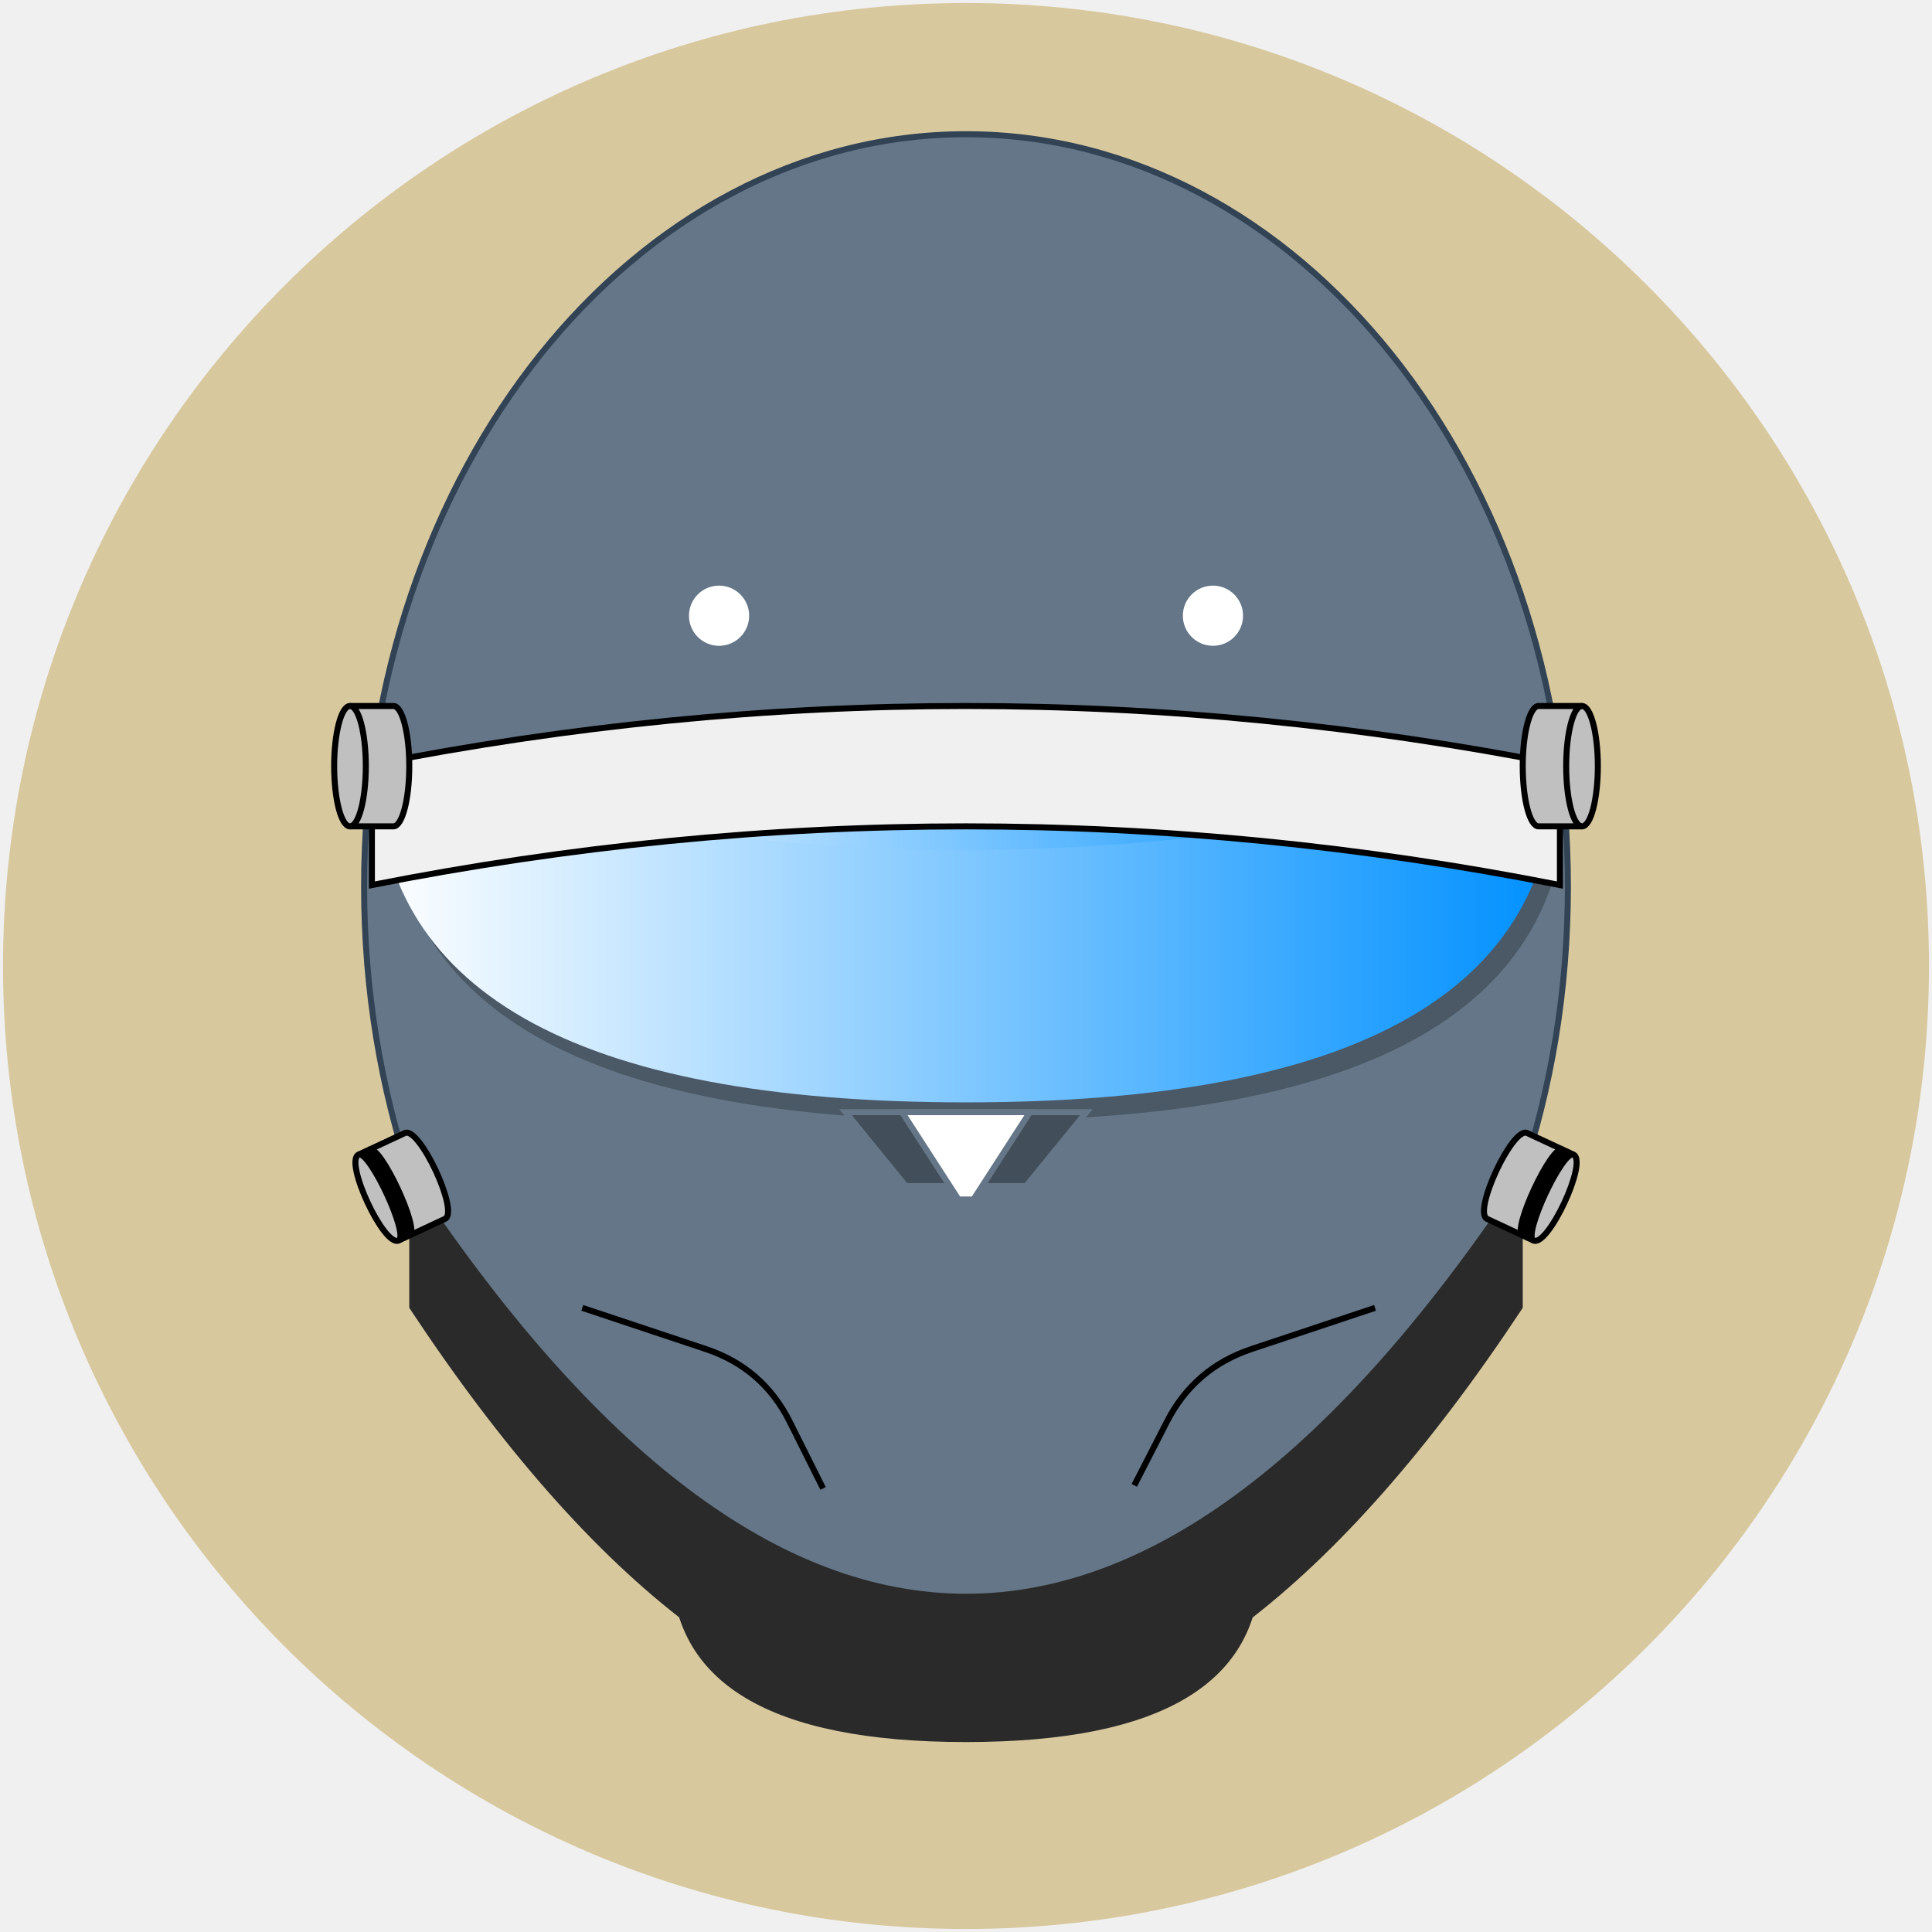
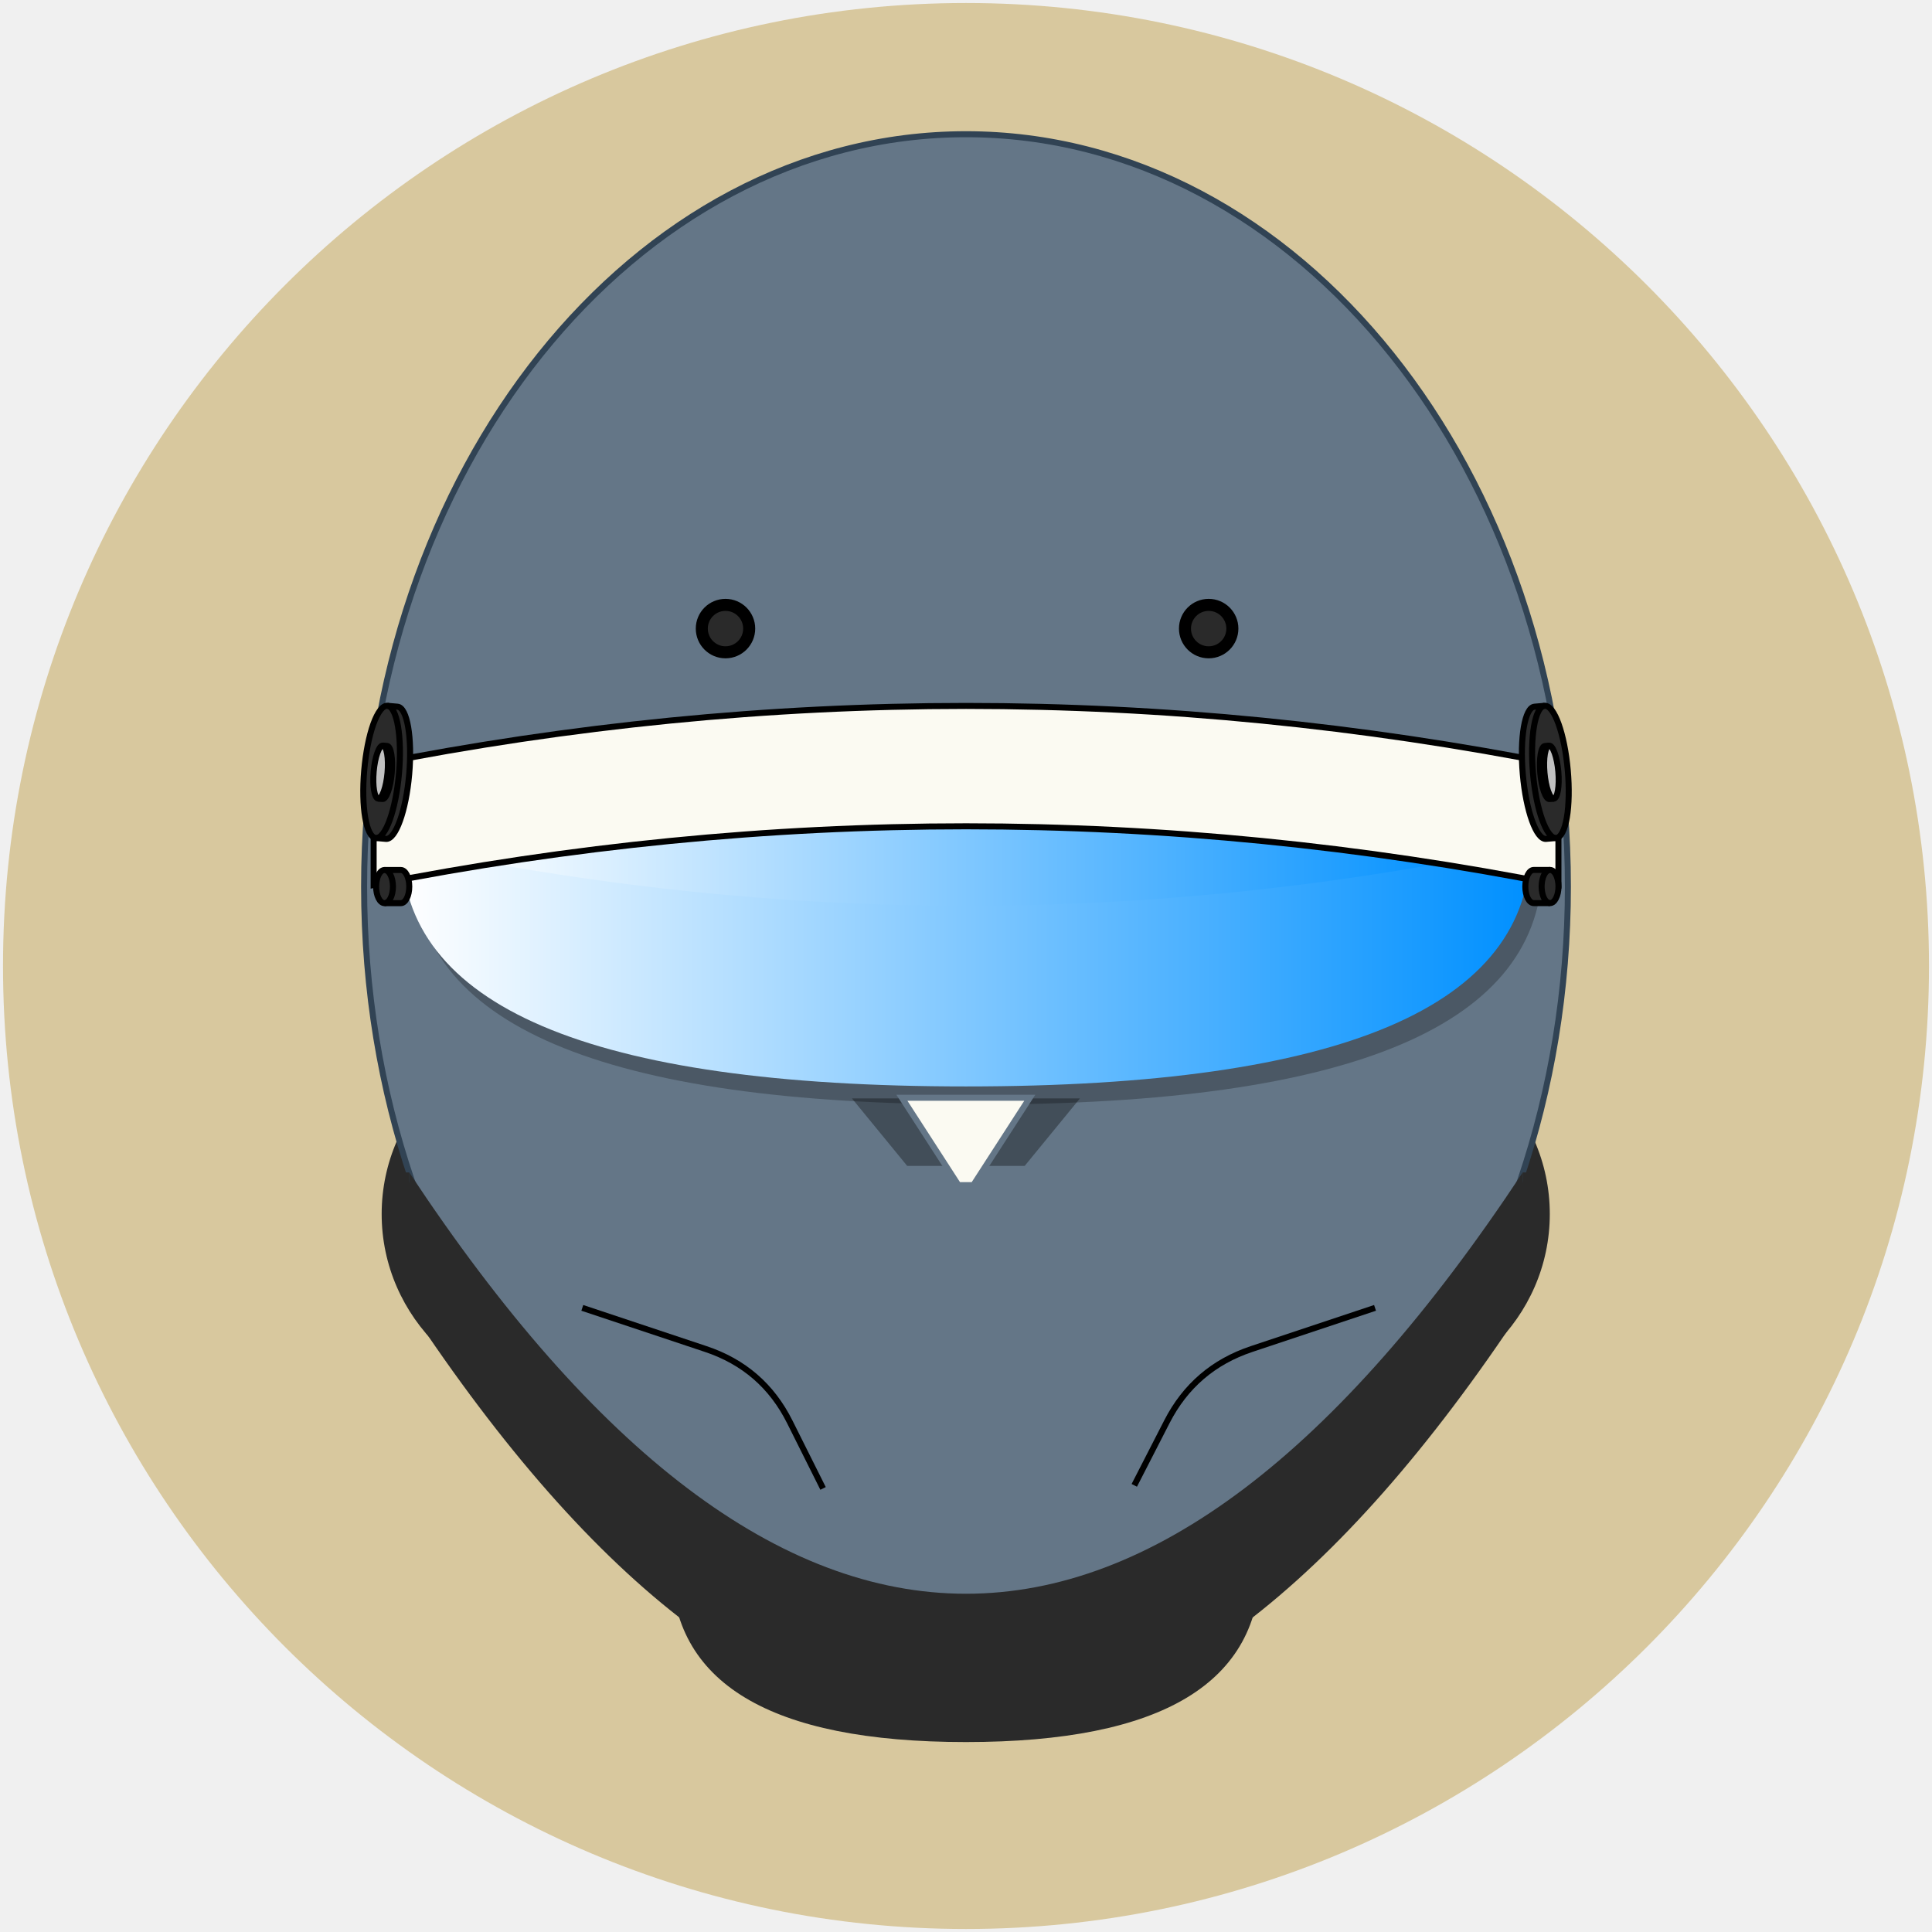
- <svg xmlns="http://www.w3.org/2000/svg" version="1.1" width="321px" height="321px" viewBox="-0.5 -0.5 321 321" content="&lt;mxfile&gt;&lt;diagram id=&quot;7xiq3FgycFcWLTRJMLUd&quot; name=&quot;Page-1&quot;&gt;7Vprb6s2GP41+TjLF8zlY5s250g7O+tUTfs4ueAkqARnjtOk59fPgAFzS0hDV20rkSJ4DTZ+n+e9JjMy3xy/SLZd/yIinswwjI4zcjfDmGJPf2eC10LgEFoIVjKOChGqBY/xD26E0Ej3ccR3jRuVEImKt01hKNKUh6ohY1KKg7nNTLcUSXPVLVvxjuAxZElX+kccqXUh9Sms5V95vFqXKyNoRjasvNkIdmsWiYMlIvczMpdCqOJsc5zzJNNdqZfiucXAaPVikqdq1ANeUDzywpK92Z15M/Vablc/ojWrL24P61jxxy0Ls5GDxlbL1mqT6CukT9luW6h7GR+5XuF2p6R45nORCKmlqUizSZZxkpSiGSZ3/twP9MvdmhfhUvHj4HZQpSRNLi42XMlXfYt5APtGryWxSsUfaphIqfu1BVElZIYaq2ruWnv6xCiwX5nOhKqsiAGzi2euwrW5aKnPdTzX9zK5SJUlX+ZHBwM9QpC2N6dSeEe7PRgMKpyQAAT24TT1jxHw7GHagQNDCCDqIoLpBIggzz2PiRT7NMromqv37bho/S/YJk6yvc/FXsZc6oW+84MZNH6MwC5YMD+GDKYQlp4GdTkAYQAXWiW3K8mimPfzoBy7i6U20lik2f74Tk1EBBcB7AwSgWIX+LA+UIcHiPaZ5RQcgOcpoFHdZqfHTGs23EOKlkIxo8OgB88B4zN4brmM9Ta4zGgWpys9Qm1qoTa1LoV1J/aZWqfA1UEYQGzh2rRv6p6zb0pBQLrIooACH12ProPHoxsxxR6VkHl0P2foeQgzJnul4VuwLRbBPbrt2LTbpRq+yT494DecQksYWSRIhcxJsCv24MGJDN3xgG3nbUMPHEBOG7pPu3QIMKBTmDp912xmHAW+8uSFqzhkTb+PyKV+32ZExJdsn6hhPkwBbUBA4FrQek1jD84aO+rx4WgSHz4ijn8CO+jEPfeUE/9IXEeUH7b73mn3fV32PC2g9kjLgc9h9hnG1UohMG357gkDuC62AUVNH+37Ovae9NGVO24gToHnTAA6ujBm/zdBJ6SNehmxp3Dlp+uyD2eAN54BSgPNf4js2TpztuUPtfCdkrpv+zCOmH69uUh3IuFN5viXEKcq188WdQ527mkwTKWoW8eZVA9NlOo5SJPI7waGikQOwP4pEjl9YQODsv13FYXICCfC0+gma/fVSrO5MB7h3D9f7hsGIeBRo7/YBcCun3p0WMokT7Q3eWl2Jfu0alZ4ELF+kxpf1wMBHUoLXMcFOOjAW06vQ5QMuZnR7jC2FqFQL+I2Z0a9zYByZsXkiqvOzBpJ9mrdts1u2J3YnXdyd70NiZp8xWo1FStwRrJzTC/wk52n2El00qrnqo+LSDSWng46vYrzj1AVnn6J9+WqQy5Lx97cQmk2WieJvW/k/tngu4DZZ1zwLZN1E30D4NGpWi0I2FVbO/72W4CdxAUeIEHXQnH+jtfHYMcfz5zwNYk1+pKc581TwZNvT5WAhc+rnD2/7pWepkrfDAmAi30MKcq/oY/cfxfZzhUN71UZkirHH88oDErQG4SaohdALygKPtk0CZsmrTgpgGgo3fpgZl3QZfq/lpuL/HhLuRkA0mofTlN94tbE7RbGueoT6+jZ18NwAMXXk2rzlyt+/sLuwoc/n397urlZ/f78/Sfkj8j7x/7YWP0C9K4/NnaoOAl0FOAmXG4mcrsYBX1tJp22+O7FEOnL+o8zRSJc//uI3P8N&lt;/diagram&gt;&lt;/mxfile&gt;">
+ <svg xmlns="http://www.w3.org/2000/svg" version="1.1" width="321px" height="321px" viewBox="-0.5 -0.5 321 321" content="&lt;mxfile&gt;&lt;diagram id=&quot;7xiq3FgycFcWLTRJMLUd&quot; name=&quot;Page-1&quot;&gt;7Vpdc6M2FP01eaxGnwgeYyfeznS73U6m08cdYhSbCbZcjDfJ/vpejDDCAhvHykezdWYycAWSuOfo3HsFF2y8ePyUx6v57zpR2QXFyeMFu7qgVEgG/0vDU2XgtWGWp0llIo3hJv2hjBEb6yZN1Lp1YaF1VqSrtnGql0s1LVq2OM/1g7nMdHens/aoq3imHMPNNM5c699pUswrayhwY/9VpbN5PTLBpmUR1xcbw3oeJ/rBMrHrCzbOtS6qo8XjWGWl72q/VPdNelp3E8vVshhyA5Vhdcv3ONuYpzMzK57qx4VbwLNwMnqYp4W6WcXTsuUBsAXbvFhkcEbgMF6vKnffpY8KRhjdpVk21pnOtx2xq3AcRjCP0SyPkxSmWLct9VJZ5qs0h35SvSxHUWvocbQucn2v9q43U1d5oR57HUB2bgU6Kr1QRf4El5gbaGiQqKlYQ/XQAMtqtOYWqDtjbMg02/Xd+BsOjMt73M+JR/fnerNMSr9vz/Z8Ty/Lv37fH3Cw480On/c6mHGKIkJly8tCYoSlDLD5EcfnAUdEMuL6PaCo7uwszxP60T3PJUUhfWd+5x69vhNPXJ7cq2I6Nyd7CARcBqEs7brxPtjvtj8HAmhhhDPBPa0AFqHI/vG24lCCpN0sHFAoBtg6MKHCgwYRGRzHpCE4PgsX8P8kXqRZ+exjvclTlcNAX9SDaTSxnmEXrIqxfeulMtbRuGMVYhzhyaRjFdo8OBCAfBBBCMRYe0EyhjB1ACdBhFjQAbhEIvCwCAdoH4C4Kg+TuIhvCp1vU6JjyG/jvsHwTCZY8Ewm0TUZOSAHnqQ2scBe6rzse7SunkFiX0FQIt4vASLiiOHm58oyCYXLhogi4WH9EzmcDQVArn7o8t7RSuUpjKZy2/61Mb4QWT5vpmkSw/TGernW5QRt5QgHC4cdF46qB6f8WkT9xEo6MlbzZJ4oxAlEkdANEzWFQgIM480FDoV4RxJLIKhjHli9euATG5JZLZPLshBrPGgTYzjcVJyC966lFw+VtCo/Fw3LoaLDobUtV1lcpN/b9WKXV80IX3UKM2nADiSKhAPLU52jBYhGjlzU3a9BTafK9GjXfnuDCAyDBO2eSYBCV4jqnos4n6nC6RmQjJ+sy1blBesDTycPPh3tmkNDvmq0hoo7cIaxEw8Xu8eSN23F6k4pcl3EZvFHHZlLT5ppiL+T0VIp0+UMWoSthmRfDU9NYIAP25jmQ4ToXrUcABOJhaTskJ3O1JWEkMp4qCcIG1JR/K82h9SGSUBRWEvuJFEYKjecHB6Fv4r04MOTeFnt4Wy4+JyVd7fLNS+J1TO5fzSzmowmlxM6LLOqlcykVhGSwld+TpCwgd/Lz8sV4CgbicDakZbT7bzOVzYRDWfLz5qXn8Kedl4OBfberounCAkd27lNW2DKND0Mw8AhEyWgSx1hkiNBz+fS4p9A//Ypvpp+/Xb/5+3l5eyv+y+/kHBA6ByaC+0q7xfNhRwGekFMINpe70Fp6sAoQl1VuEShhz0ZOqhsevabmEMRoVe8n7W7Uq9W6kmaQWVJew11vKIBDCR3sQFz6AMan7vWHwcaUGnEwjfGZshe5uC3N0cAMM480fcePC3YbqvP3jJ0UxIo6LtSEtt+nrdP2CucPmUp+DVnx9fEbYXA59udIZ7ez7a4/LEpoJtdLmKSURRhIiQOOJcccy7EYRjP2ia2l11XNmpFPCY8pRFbwN1qyM5H3dbWmutKTCnCXkhwQmL60UlQvzCwSOCtJsEIv1cKiBO20V6QAgQRwUNOOceUSYbZSQwY4/LvfcuAQHWAq4GnDHEHbNa5yRYiL6IvBnyk8pOA/ZLLvdyCeHOoB2RTrwI1iyIiMYkiFoLES/k+4runkrOM7hHtlXbOEWbNDoK78ySQIMTevXD50HPJeeQ4Yfvyo5OjQwi8fSsA2XrkMsJVgjeiQSCO0+A/X3ExDq7b+1bnNUouOG2+/q3eMTSfULPrfwE=&lt;/diagram&gt;&lt;/mxfile&gt;">
  <defs>
    <linearGradient x1="100%" y1="0%" x2="0%" y2="0%" id="mx-gradient-ffffff-1-0090ff-1-e-0">
      <stop offset="0%" style="stop-color: rgb(0, 144, 255); stop-opacity: 1;" />
      <stop offset="100%" style="stop-color: rgb(255, 255, 255); stop-opacity: 1;" />
    </linearGradient>
    <linearGradient x1="0%" y1="0%" x2="0%" y2="100%" id="mx-gradient-0090ff-1-ffffff-1-s-0">
      <stop offset="0%" style="stop-color: rgb(0, 144, 255); stop-opacity: 1;" />
      <stop offset="100%" style="stop-color: rgb(255, 255, 255); stop-opacity: 1;" />
    </linearGradient>
+     <style type="text/css">/* cyrillic-ext */
+ @font-face {
+   font-family: 'Oswald';
+   font-style: normal;
+   font-weight: 400;
+   src: url("https://fonts.gstatic.com/s/oswald/v47/TK3_WkUHHAIjg75cFRf3bXL8LICs1_FvsUtiYySUhiCXABTV.woff") format('woff');
+   unicode-range: U+0460-052F, U+1C80-1C88, U+20B4, U+2DE0-2DFF, U+A640-A69F, U+FE2E-FE2F;
+ }
+ /* cyrillic */
+ @font-face {
+   font-family: 'Oswald';
+   font-style: normal;
+   font-weight: 400;
+   src: url("https://fonts.gstatic.com/s/oswald/v47/TK3_WkUHHAIjg75cFRf3bXL8LICs1_FvsUJiYySUhiCXABTV.woff") format('woff');
+   unicode-range: U+0400-045F, U+0490-0491, U+04B0-04B1, U+2116;
+ }
+ /* vietnamese */
+ @font-face {
+   font-family: 'Oswald';
+   font-style: normal;
+   font-weight: 400;
+   src: url("https://fonts.gstatic.com/s/oswald/v47/TK3_WkUHHAIjg75cFRf3bXL8LICs1_FvsUliYySUhiCXABTV.woff") format('woff');
+   unicode-range: U+0102-0103, U+0110-0111, U+0128-0129, U+0168-0169, U+01A0-01A1, U+01AF-01B0, U+1EA0-1EF9, U+20AB;
+ }
+ /* latin-ext */
+ @font-face {
+   font-family: 'Oswald';
+   font-style: normal;
+   font-weight: 400;
+   src: url("https://fonts.gstatic.com/s/oswald/v47/TK3_WkUHHAIjg75cFRf3bXL8LICs1_FvsUhiYySUhiCXABTV.woff") format('woff');
+   unicode-range: U+0100-024F, U+0259, U+1E00-1EFF, U+2020, U+20A0-20AB, U+20AD-20CF, U+2113, U+2C60-2C7F, U+A720-A7FF;
+ }
+ /* latin */
+ @font-face {
+   font-family: 'Oswald';
+   font-style: normal;
+   font-weight: 400;
+   src: url("https://fonts.gstatic.com/s/oswald/v47/TK3_WkUHHAIjg75cFRf3bXL8LICs1_FvsUZiYySUhiCXAA.woff") format('woff');
+   unicode-range: U+0000-00FF, U+0131, U+0152-0153, U+02BB-02BC, U+02C6, U+02DA, U+02DC, U+2000-206F, U+2074, U+20AC, U+2122, U+2191, U+2193, U+2212, U+2215, U+FEFF, U+FFFD;
+ }
+ </style>
  </defs>
  <g>
    <ellipse cx="160" cy="160" rx="160" ry="160" fill="#d8c89e" stroke="none" pointer-events="all" />
+     <ellipse cx="95" cy="201.21" rx="32.087" ry="31.135" fill="#2a2a2a" stroke="none" pointer-events="all" />
+     <ellipse cx="224.91" cy="201.21" rx="32.087" ry="31.135" fill="#2a2a2a" stroke="none" pointer-events="all" />
    <ellipse cx="160" cy="146.8" rx="100.005" ry="125" fill="#647687" stroke="#314354" pointer-events="all" />
-     <rect x="81.25" y="126.8" width="150" height="30" fill="url(#mx-gradient-ffffff-1-0090ff-1-e-0)" stroke="none" pointer-events="all" />
-     <path d="M 132.03 56.8 Q 187.96 56.8 187.96 154.7 Q 187.96 252.61 132.03 252.61 Q 159.99 154.7 132.03 56.8 Z" fill="#000000" stroke="none" transform="translate(2,3)rotate(90,160,154.7)" pointer-events="all" opacity="0.25" />
-     <path d="M 132.03 56.8 Q 187.96 56.8 187.96 154.7 Q 187.96 252.61 132.03 252.61 Q 159.99 154.7 132.03 56.8 Z" fill="url(#mx-gradient-0090ff-1-ffffff-1-s-0)" stroke="none" transform="rotate(90,160,154.7)" pointer-events="all" />
+     <rect x="75.33" y="133.02" width="169.36" height="27.56" fill="url(#mx-gradient-ffffff-1-0090ff-1-e-0)" stroke="none" pointer-events="all" />
    <path d="M 183.75 148.05 L 206.25 148.05 Q 66.25 240.55 206.25 333.05 L 183.75 333.05 Q 43.75 240.55 183.75 148.05 Z" fill="#2a2a2a" stroke="none" transform="rotate(270,160,240.55)" pointer-events="all" />
-     <ellipse cx="118.97" cy="101.8" rx="5" ry="5" fill="rgb(255, 255, 255)" stroke="none" pointer-events="all" />
-     <ellipse cx="201.03" cy="101.8" rx="5" ry="5" fill="rgb(255, 255, 255)" stroke="none" pointer-events="all" />
-     <path d="M 245.89 192.43 C 245.89 189.76 261.63 189.76 261.63 192.43 L 261.63 200.93 C 261.63 203.6 245.89 203.6 245.89 200.93 Z" fill="#c0c0c0" stroke="#000000" stroke-miterlimit="10" transform="rotate(115,253.76,196.68)" pointer-events="all" />
-     <path d="M 245.89 192.43 C 245.89 194.43 261.63 194.43 261.63 192.43 M 245.89 193.43 C 245.89 195.43 261.63 195.43 261.63 193.43 M 245.89 194.43 C 245.89 196.43 261.63 196.43 261.63 194.43" fill="none" stroke="#000000" stroke-miterlimit="10" transform="rotate(115,253.76,196.68)" pointer-events="all" />
-     <path d="M 58.38 192.43 C 58.38 189.76 74.12 189.76 74.12 192.43 L 74.12 200.93 C 74.12 203.6 58.38 203.6 58.38 200.93 Z" fill="#c0c0c0" stroke="#000000" stroke-miterlimit="10" transform="rotate(605,66.25,196.68)" pointer-events="all" />
-     <path d="M 58.38 192.43 C 58.38 194.43 74.12 194.43 74.12 192.43 M 58.38 193.43 C 58.38 195.43 74.12 195.43 74.12 193.43 M 58.38 194.43 C 58.38 196.43 74.12 196.43 74.12 194.43" fill="none" stroke="#000000" stroke-miterlimit="10" transform="rotate(605,66.25,196.68)" pointer-events="all" />
-     <path d="M 139.99 196.55 L 149.99 184.28 L 169.99 184.28 L 179.99 196.55 Z" fill="#424e59" stroke="#647687" stroke-miterlimit="10" transform="rotate(180,159.99,190.42)" pointer-events="all" />
+     <path d="M 139.99 193.7 L 149.99 181.49 L 169.99 181.49 L 179.99 193.7 Z" fill="#424e59" stroke="#647687" stroke-miterlimit="10" transform="rotate(180,159.99,187.6)" pointer-events="all" />
    <path d="M 187.96 246.29 L 193.39 235.7 Q 197.96 226.8 207.45 223.64 L 227.96 216.8" fill="none" stroke="#000000" stroke-miterlimit="10" pointer-events="stroke" />
+     <path d="M 140 66.22 Q 180.01 66.22 180.01 160 Q 180.01 253.79 140 253.79 Q 160 160 140 66.22 Z" fill="#000000" stroke="none" transform="translate(2,3)rotate(90,160,160)" pointer-events="all" opacity="0.25" />
+     <path d="M 140 66.22 Q 180.01 66.22 180.01 160 Q 180.01 253.79 140 253.79 Q 160 160 140 66.22 Z" fill="url(#mx-gradient-0090ff-1-ffffff-1-s-0)" stroke="none" transform="rotate(90,160,160)" pointer-events="all" />
    <path d="M 96.25 216.8 L 116.76 223.64 Q 126.25 226.8 130.72 235.74 L 136.25 246.8" fill="none" stroke="#000000" stroke-miterlimit="10" pointer-events="stroke" />
-     <path d="M 154.87 32.98 L 174.87 32.98 Q 155.37 131.68 174.87 230.37 L 154.87 230.37 Q 135.37 131.68 154.87 32.98 Z" fill="#f0f0f0" stroke="#000000" stroke-miterlimit="10" transform="rotate(90,159.99,131.67)" pointer-events="all" />
-     <path d="M 248.74 123.19 C 248.74 121.74 253.22 120.56 258.74 120.56 C 261.39 120.56 263.94 120.84 265.81 121.33 C 267.69 121.82 268.74 122.49 268.74 123.19 L 268.74 130.41 C 268.74 131.86 264.26 133.04 258.74 133.04 C 253.22 133.04 248.74 131.86 248.74 130.41 Z" fill="#c0c0c0" stroke="#000000" stroke-miterlimit="10" transform="rotate(90,258.74,126.8)" pointer-events="all" />
-     <path d="M 268.74 123.19 C 268.74 124.64 264.26 125.82 258.74 125.82 C 253.22 125.82 248.74 124.64 248.74 123.19" fill="none" stroke="#000000" stroke-miterlimit="10" transform="rotate(90,258.74,126.8)" pointer-events="all" />
-     <path d="M 51.26 123.19 C 51.26 121.74 55.74 120.56 61.26 120.56 C 63.91 120.56 66.46 120.84 68.33 121.33 C 70.21 121.82 71.26 122.49 71.26 123.19 L 71.26 130.41 C 71.26 131.86 66.78 133.04 61.26 133.04 C 55.74 133.04 51.26 131.86 51.26 130.41 Z" fill="#c0c0c0" stroke="#000000" stroke-miterlimit="10" transform="rotate(270,61.26,126.8)" pointer-events="all" />
-     <path d="M 71.26 123.19 C 71.26 124.64 66.78 125.82 61.26 125.82 C 55.74 125.82 51.26 124.64 51.26 123.19" fill="none" stroke="#000000" stroke-miterlimit="10" transform="rotate(270,61.26,126.8)" pointer-events="all" />
-     <path d="M 149.38 198.8 L 158.76 184.28 L 161.25 184.28 L 170.63 198.8 Z" fill="#ffffff" stroke="#647687" stroke-miterlimit="10" transform="rotate(180,160,191.54)" pointer-events="all" />
+     <path d="M 154.88 33.25 L 174.88 33.25 Q 155.38 131.67 174.88 230.1 L 154.88 230.1 Q 135.38 131.67 154.88 33.25 Z" fill="#fbfaf2" stroke="#000000" stroke-miterlimit="10" transform="rotate(90,160.01,131.67)" pointer-events="all" />
+     <path d="M 149.36 196.41 L 158.74 181.89 L 161.23 181.89 L 170.61 196.41 Z" fill="#fbfaf2" stroke="#647687" stroke-miterlimit="10" transform="rotate(180,159.98,189.15)" pointer-events="all" />
    <path d="M 145.24 225.26 Q 174.74 225.26 174.74 274.19 Q 174.74 323.12 145.24 323.12 Q 159.99 274.19 145.24 225.26 Z" fill="#2a2a2a" stroke="none" transform="rotate(90,159.99,274.19)" pointer-events="all" />
+     <ellipse cx="120.04" cy="103.94" rx="3.937" ry="3.94" fill="#2a2a2a" stroke="#000000" stroke-width="2" pointer-events="all" />
+     <ellipse cx="200.32" cy="103.94" rx="3.937" ry="3.94" fill="#2a2a2a" stroke="#000000" stroke-width="2" pointer-events="all" />
+     <rect x="252.5" y="194.3" width="1.97" height="1.97" fill="#2a2a2a" stroke="none" pointer-events="all" />
+     <path d="M 245.22 126.98 C 245.22 125.37 250.16 124.08 256.25 124.08 C 259.17 124.08 261.98 124.38 264.05 124.92 C 266.11 125.47 267.27 126.21 267.27 126.98 L 267.27 128.67 C 267.27 130.28 262.34 131.58 256.25 131.58 C 250.16 131.58 245.22 130.28 245.22 128.67 Z" fill="#2a2a2a" stroke="#000000" stroke-miterlimit="10" transform="rotate(445,256.25,127.83)" pointer-events="all" />
+     <path d="M 267.27 126.98 C 267.27 128.58 262.34 129.88 256.25 129.88 C 250.16 129.88 245.22 128.58 245.22 126.98" fill="none" stroke="#000000" stroke-miterlimit="10" transform="rotate(445,256.25,127.83)" pointer-events="all" />
+     <path d="M 52.73 126.98 C 52.73 125.37 57.66 124.08 63.75 124.08 C 66.67 124.08 69.48 124.38 71.55 124.92 C 73.61 125.47 74.78 126.21 74.78 126.98 L 74.78 128.67 C 74.78 130.28 69.84 131.58 63.75 131.58 C 57.66 131.58 52.73 130.28 52.73 128.67 Z" fill="#2a2a2a" stroke="#000000" stroke-miterlimit="10" transform="rotate(275,63.75,127.83)" pointer-events="all" />
+     <path d="M 74.78 126.98 C 74.78 128.58 69.84 129.88 63.75 129.88 C 57.66 129.88 52.73 128.58 52.73 126.98" fill="none" stroke="#000000" stroke-miterlimit="10" transform="rotate(275,63.75,127.83)" pointer-events="all" />
+     <path d="M 252.5 127.47 C 252.5 126.84 254.48 126.32 256.93 126.32 C 258.1 126.32 259.22 126.44 260.05 126.66 C 260.88 126.87 261.35 127.17 261.35 127.47 L 261.35 128.18 C 261.35 128.48 260.88 128.78 260.05 128.99 C 259.22 129.21 258.1 129.33 256.93 129.33 C 255.75 129.33 254.63 129.21 253.8 128.99 C 252.97 128.78 252.5 128.48 252.5 128.18 Z" fill="#c0c0c0" stroke="#000000" stroke-miterlimit="10" transform="rotate(445,256.92,127.82)" pointer-events="all" />
+     <path d="M 261.35 127.47 C 261.35 127.78 260.88 128.07 260.05 128.29 C 259.22 128.51 258.1 128.63 256.93 128.63 C 255.75 128.63 254.63 128.51 253.8 128.29 C 252.97 128.07 252.5 127.78 252.5 127.47" fill="none" stroke="#000000" stroke-miterlimit="10" transform="rotate(445,256.92,127.82)" pointer-events="all" />
+     <path d="M 58.66 127.47 C 58.66 126.84 60.64 126.32 63.08 126.32 C 64.26 126.32 65.38 126.44 66.21 126.66 C 67.04 126.87 67.51 127.17 67.51 127.47 L 67.51 128.18 C 67.51 128.48 67.04 128.78 66.21 128.99 C 65.38 129.21 64.26 129.33 63.08 129.33 C 61.91 129.33 60.79 129.21 59.96 128.99 C 59.13 128.78 58.66 128.48 58.66 128.18 Z" fill="#c0c0c0" stroke="#000000" stroke-miterlimit="10" transform="rotate(275,63.08,127.82)" pointer-events="all" />
+     <path d="M 67.51 127.47 C 67.51 127.78 67.04 128.07 66.21 128.29 C 65.38 128.51 64.26 128.63 63.08 128.63 C 61.91 128.63 60.79 128.51 59.96 128.29 C 59.13 128.07 58.66 127.78 58.66 127.47" fill="none" stroke="#000000" stroke-miterlimit="10" transform="rotate(275,63.08,127.82)" pointer-events="all" />
+     <path d="M 252.92 145.44 C 252.92 144.67 254.15 144.04 255.68 144.04 C 256.41 144.04 257.11 144.19 257.62 144.45 C 258.14 144.71 258.43 145.07 258.43 145.44 L 258.43 148.15 C 258.43 148.93 257.2 149.55 255.68 149.55 C 254.15 149.55 252.92 148.93 252.92 148.15 Z" fill="#2a2a2a" stroke="#000000" stroke-miterlimit="10" transform="rotate(90,255.68,146.8)" pointer-events="all" />
+     <path d="M 258.43 145.44 C 258.43 146.21 257.2 146.84 255.68 146.84 C 254.15 146.84 252.92 146.21 252.92 145.44" fill="none" stroke="#000000" stroke-miterlimit="10" transform="rotate(90,255.68,146.8)" pointer-events="all" />
+     <path d="M 61.99 145.44 C 61.99 144.67 63.22 144.04 64.75 144.04 C 65.48 144.04 66.18 144.19 66.69 144.45 C 67.21 144.71 67.5 145.07 67.5 145.44 L 67.5 148.15 C 67.5 148.93 66.27 149.55 64.75 149.55 C 63.22 149.55 61.99 148.93 61.99 148.15 Z" fill="#2a2a2a" stroke="#000000" stroke-miterlimit="10" transform="rotate(270,64.75,146.8)" pointer-events="all" />
+     <path d="M 67.5 145.44 C 67.5 146.21 66.27 146.84 64.75 146.84 C 63.22 146.84 61.99 146.21 61.99 145.44" fill="none" stroke="#000000" stroke-miterlimit="10" transform="rotate(270,64.75,146.8)" pointer-events="all" />
+     <rect x="65.53" y="194.3" width="1.97" height="1.97" fill="#2a2a2a" stroke="none" pointer-events="all" />
  </g>
</svg>
